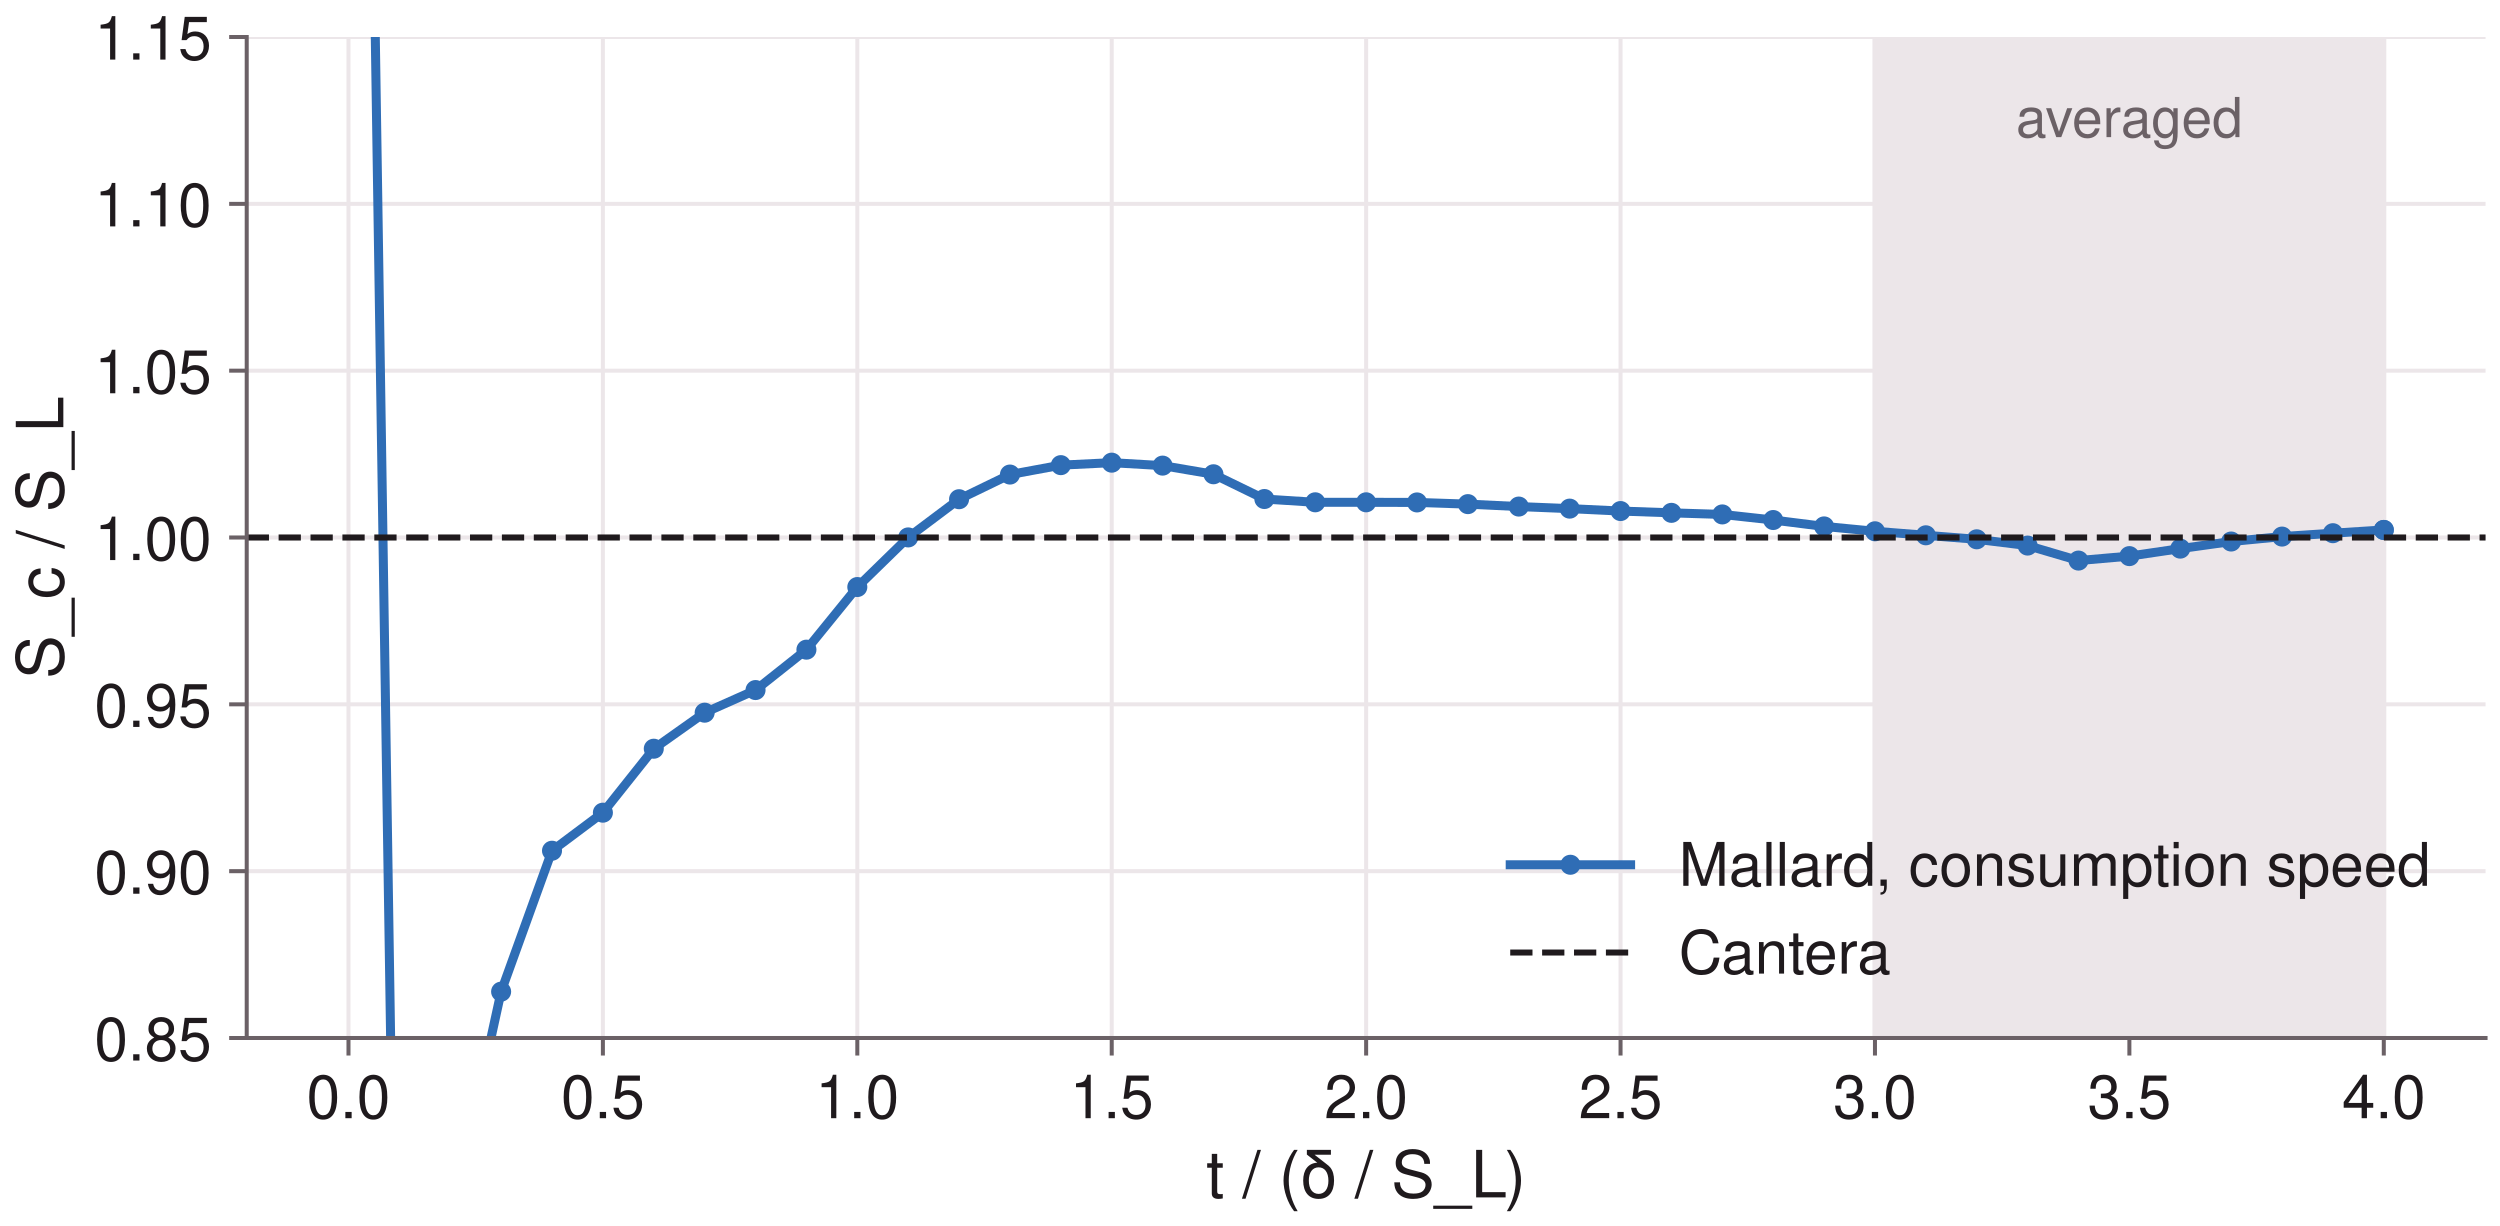
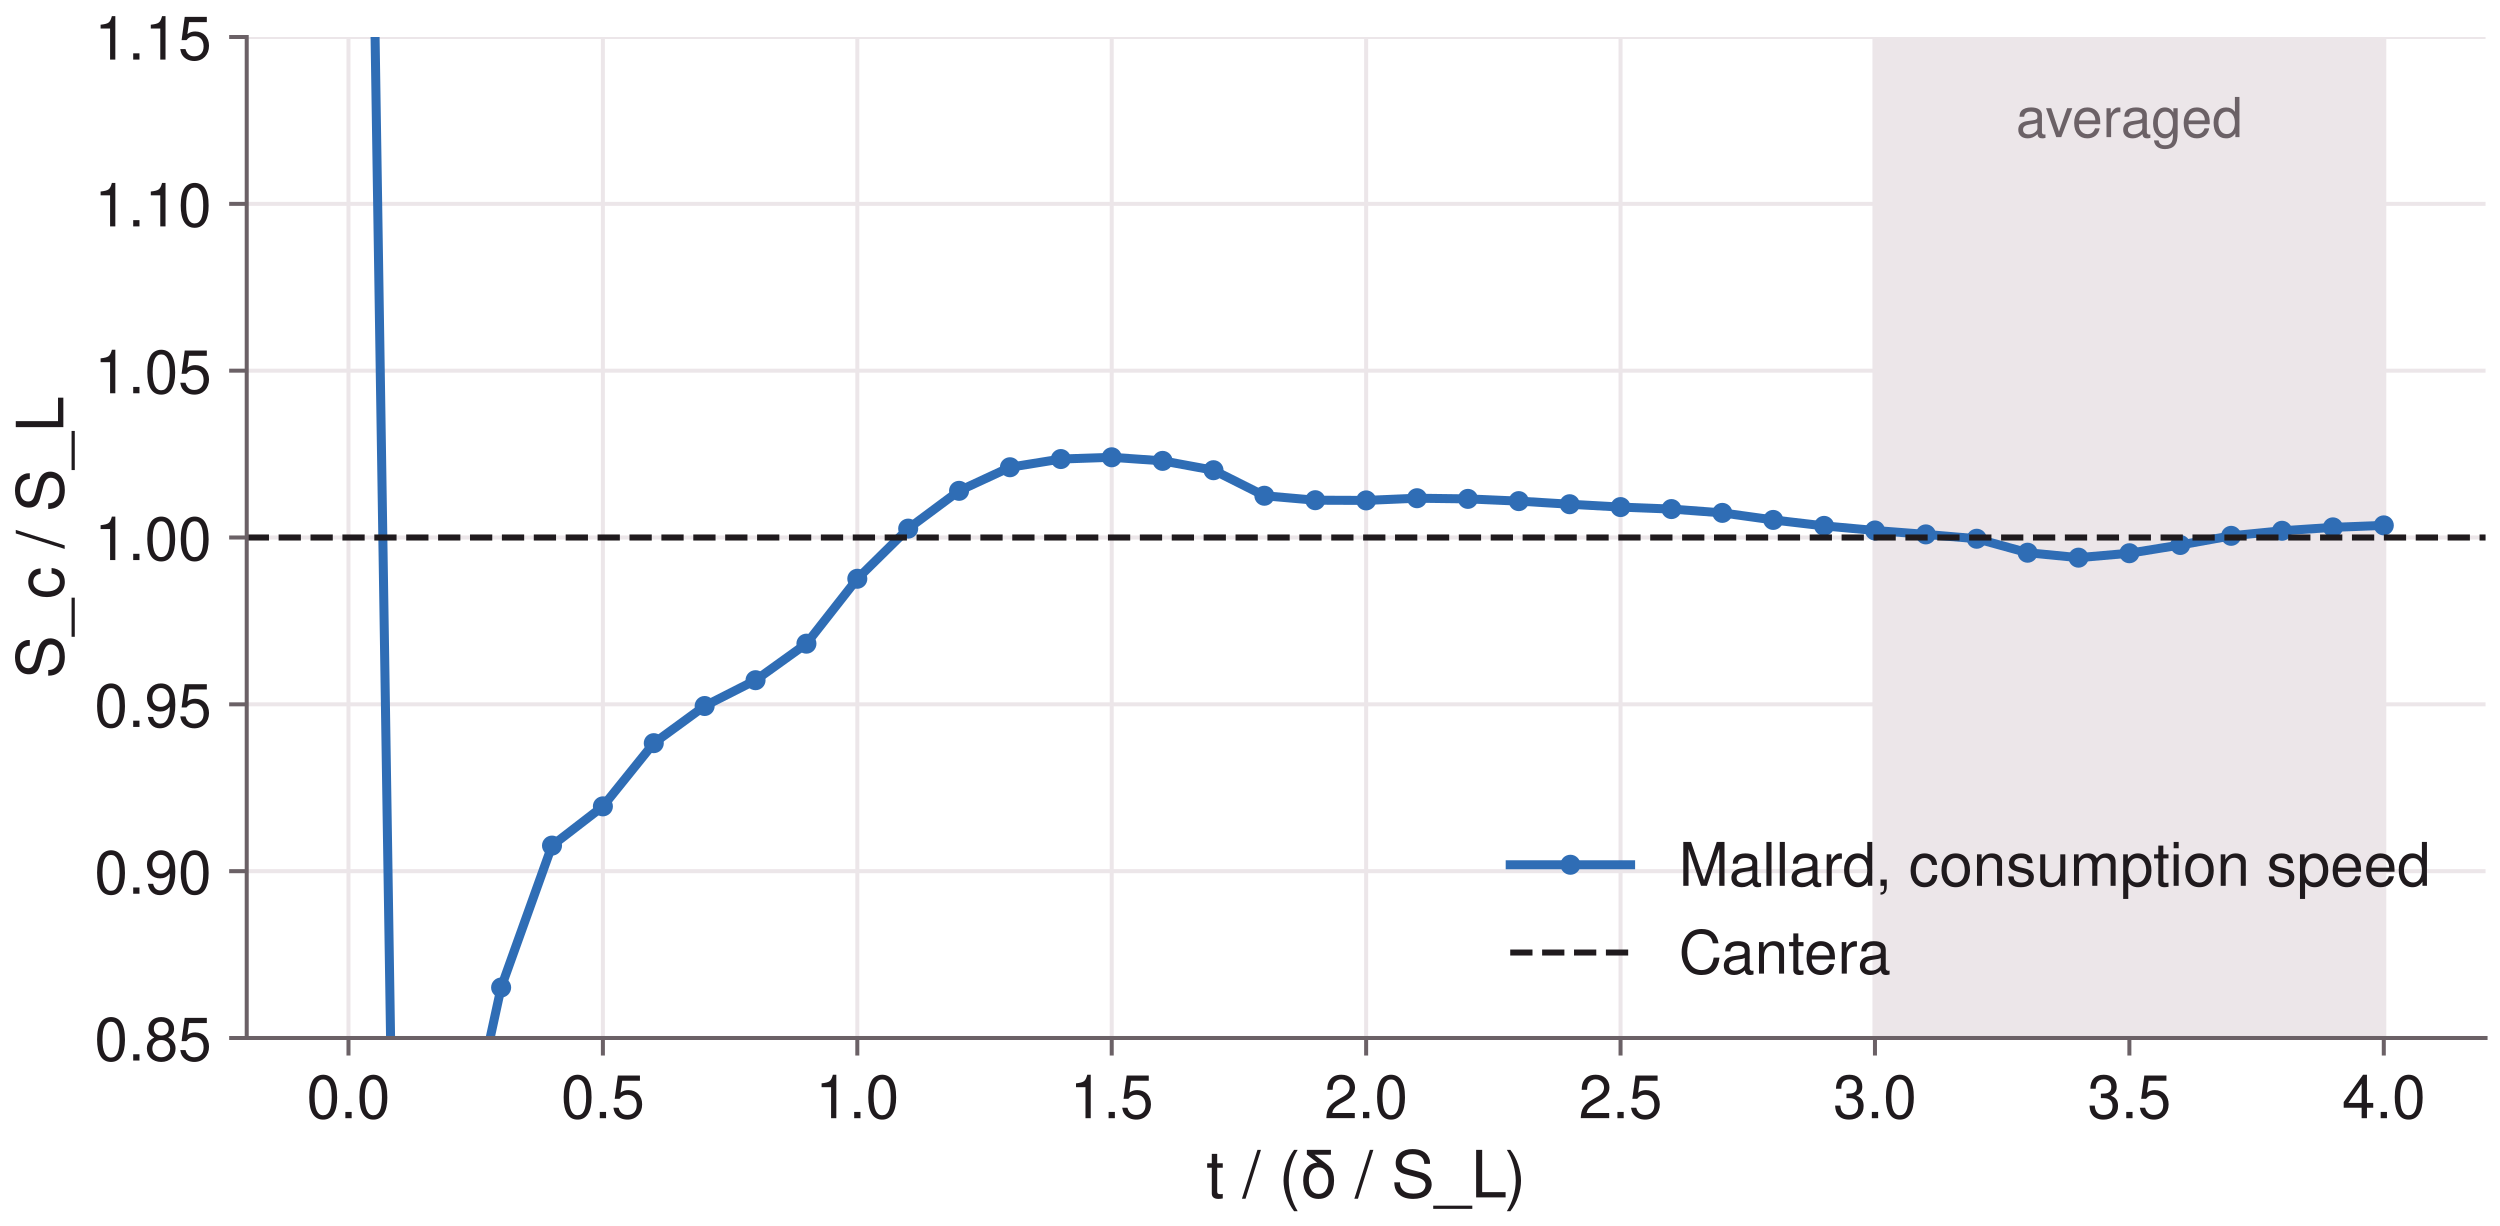
<svg xmlns="http://www.w3.org/2000/svg" xmlns:xlink="http://www.w3.org/1999/xlink" width="498.472pt" height="244.286pt" viewBox="0 0 498.472 244.286" version="1.1">
  <defs>
    <style type="text/css">*{stroke-linejoin: round; stroke-linecap: butt}</style>
  </defs>
  <g id="figure_1">
    <g id="patch_1">
      <path d="M 0 244.286  L 498.472 244.286  L 498.472 0  L 0 0  L 0 244.286  z " style="fill: none" />
    </g>
    <g id="axes_1">
      <g id="patch_2">
        <path d="M 49.192 206.964  L 495.592 206.964  L 495.592 7.38  L 49.192 7.38  L 49.192 206.964  z " style="fill: none" />
      </g>
      <g id="patch_3">
        <path d="M 373.847 206.964  L 475.301 206.964  L 475.301 7.38  L 373.847 7.38  z " clip-path="url(#p1546ae1819)" style="fill: #ece6e9; stroke: #ece6e9; stroke-linejoin: miter" />
      </g>
      <g id="matplotlib.axis_1">
        <g id="xtick_1">
          <g id="line2d_1">
            <path d="M 69.483 206.964  L 69.483 7.38  " clip-path="url(#p1546ae1819)" style="fill: none; stroke: #ece6e9; stroke-width: 0.8; stroke-linecap: square" />
          </g>
          <g id="line2d_2">
            <defs>
              <path id="m103bd00e00" d="M 0 0  L 0 3.5  " style="stroke: #6b6166; stroke-width: 0.8" />
            </defs>
            <g>
              <use xlink:href="#m103bd00e00" x="69.483" y="206.964" style="fill: #6b6166; stroke: #6b6166; stroke-width: 0.8" />
            </g>
          </g>
          <g id="text_1">
            <text style="font-size: 12px; font-family: 'Helvetica', 'Arial', 'DejaVu Sans'; text-anchor: middle; fill: #1f1a1d" x="69.483" y="222.964" transform="rotate(-0 69.48302 222.964)">0.0</text>
          </g>
        </g>
        <g id="xtick_2">
          <g id="line2d_3">
            <path d="M 120.21 206.964  L 120.21 7.38  " clip-path="url(#p1546ae1819)" style="fill: none; stroke: #ece6e9; stroke-width: 0.8; stroke-linecap: square" />
          </g>
          <g id="line2d_4">
            <g>
              <use xlink:href="#m103bd00e00" x="120.21" y="206.964" style="fill: #6b6166; stroke: #6b6166; stroke-width: 0.8" />
            </g>
          </g>
          <g id="text_2">
            <text style="font-size: 12px; font-family: 'Helvetica', 'Arial', 'DejaVu Sans'; text-anchor: middle; fill: #1f1a1d" x="120.21" y="222.964" transform="rotate(-0 120.2103 222.964)">0.5</text>
          </g>
        </g>
        <g id="xtick_3">
          <g id="line2d_5">
            <path d="M 170.938 206.964  L 170.938 7.38  " clip-path="url(#p1546ae1819)" style="fill: none; stroke: #ece6e9; stroke-width: 0.8; stroke-linecap: square" />
          </g>
          <g id="line2d_6">
            <g>
              <use xlink:href="#m103bd00e00" x="170.938" y="206.964" style="fill: #6b6166; stroke: #6b6166; stroke-width: 0.8" />
            </g>
          </g>
          <g id="text_3">
            <text style="font-size: 12px; font-family: 'Helvetica', 'Arial', 'DejaVu Sans'; text-anchor: middle; fill: #1f1a1d" x="170.938" y="222.964" transform="rotate(-0 170.9376 222.964)">1.0</text>
          </g>
        </g>
        <g id="xtick_4">
          <g id="line2d_7">
            <path d="M 221.665 206.964  L 221.665 7.38  " clip-path="url(#p1546ae1819)" style="fill: none; stroke: #ece6e9; stroke-width: 0.8; stroke-linecap: square" />
          </g>
          <g id="line2d_8">
            <g>
              <use xlink:href="#m103bd00e00" x="221.665" y="206.964" style="fill: #6b6166; stroke: #6b6166; stroke-width: 0.8" />
            </g>
          </g>
          <g id="text_4">
-             <text style="font-size: 12px; font-family: 'Helvetica', 'Arial', 'DejaVu Sans'; text-anchor: middle; fill: #1f1a1d" x="221.665" y="222.964" transform="rotate(-0 221.6649 222.964)">1.5</text>
+             <text style="font-size: 12px; font-family: 'Helvetica', 'Arial', 'DejaVu Sans'; text-anchor: middle; fill: #1f1a1d" x="221.665" y="222.964" transform="rotate(-0 221.6648 222.964)">1.5</text>
          </g>
        </g>
        <g id="xtick_5">
          <g id="line2d_9">
            <path d="M 272.392 206.964  L 272.392 7.38  " clip-path="url(#p1546ae1819)" style="fill: none; stroke: #ece6e9; stroke-width: 0.8; stroke-linecap: square" />
          </g>
          <g id="line2d_10">
            <g>
              <use xlink:href="#m103bd00e00" x="272.392" y="206.964" style="fill: #6b6166; stroke: #6b6166; stroke-width: 0.8" />
            </g>
          </g>
          <g id="text_5">
-             <text style="font-size: 12px; font-family: 'Helvetica', 'Arial', 'DejaVu Sans'; text-anchor: middle; fill: #1f1a1d" x="272.392" y="222.964" transform="rotate(-0 272.3922 222.964)">2.0</text>
+             <text style="font-size: 12px; font-family: 'Helvetica', 'Arial', 'DejaVu Sans'; text-anchor: middle; fill: #1f1a1d" x="272.392" y="222.964" transform="rotate(-0 272.3921 222.964)">2.0</text>
          </g>
        </g>
        <g id="xtick_6">
          <g id="line2d_11">
            <path d="M 323.119 206.964  L 323.119 7.38  " clip-path="url(#p1546ae1819)" style="fill: none; stroke: #ece6e9; stroke-width: 0.8; stroke-linecap: square" />
          </g>
          <g id="line2d_12">
            <g>
              <use xlink:href="#m103bd00e00" x="323.119" y="206.964" style="fill: #6b6166; stroke: #6b6166; stroke-width: 0.8" />
            </g>
          </g>
          <g id="text_6">
            <text style="font-size: 12px; font-family: 'Helvetica', 'Arial', 'DejaVu Sans'; text-anchor: middle; fill: #1f1a1d" x="323.119" y="222.964" transform="rotate(-0 323.1194 222.964)">2.5</text>
          </g>
        </g>
        <g id="xtick_7">
          <g id="line2d_13">
            <path d="M 373.847 206.964  L 373.847 7.38  " clip-path="url(#p1546ae1819)" style="fill: none; stroke: #ece6e9; stroke-width: 0.8; stroke-linecap: square" />
          </g>
          <g id="line2d_14">
            <g>
              <use xlink:href="#m103bd00e00" x="373.847" y="206.964" style="fill: #6b6166; stroke: #6b6166; stroke-width: 0.8" />
            </g>
          </g>
          <g id="text_7">
-             <text style="font-size: 12px; font-family: 'Helvetica', 'Arial', 'DejaVu Sans'; text-anchor: middle; fill: #1f1a1d" x="373.847" y="222.964" transform="rotate(-0 373.8467 222.964)">3.0</text>
+             <text style="font-size: 12px; font-family: 'Helvetica', 'Arial', 'DejaVu Sans'; text-anchor: middle; fill: #1f1a1d" x="373.847" y="222.964" transform="rotate(-0 373.8466 222.964)">3.0</text>
          </g>
        </g>
        <g id="xtick_8">
          <g id="line2d_15">
            <path d="M 424.574 206.964  L 424.574 7.38  " clip-path="url(#p1546ae1819)" style="fill: none; stroke: #ece6e9; stroke-width: 0.8; stroke-linecap: square" />
          </g>
          <g id="line2d_16">
            <g>
              <use xlink:href="#m103bd00e00" x="424.574" y="206.964" style="fill: #6b6166; stroke: #6b6166; stroke-width: 0.8" />
            </g>
          </g>
          <g id="text_8">
-             <text style="font-size: 12px; font-family: 'Helvetica', 'Arial', 'DejaVu Sans'; text-anchor: middle; fill: #1f1a1d" x="424.574" y="222.964" transform="rotate(-0 424.574 222.964)">3.5</text>
+             <text style="font-size: 12px; font-family: 'Helvetica', 'Arial', 'DejaVu Sans'; text-anchor: middle; fill: #1f1a1d" x="424.574" y="222.964" transform="rotate(-0 424.5739 222.964)">3.5</text>
          </g>
        </g>
        <g id="xtick_9">
          <g id="line2d_17">
            <path d="M 475.301 206.964  L 475.301 7.38  " clip-path="url(#p1546ae1819)" style="fill: none; stroke: #ece6e9; stroke-width: 0.8; stroke-linecap: square" />
          </g>
          <g id="line2d_18">
            <g>
              <use xlink:href="#m103bd00e00" x="475.301" y="206.964" style="fill: #6b6166; stroke: #6b6166; stroke-width: 0.8" />
            </g>
          </g>
          <g id="text_9">
-             <text style="font-size: 12px; font-family: 'Helvetica', 'Arial', 'DejaVu Sans'; text-anchor: middle; fill: #1f1a1d" x="475.301" y="222.964" transform="rotate(-0 475.3013 222.964)">4.0</text>
+             <text style="font-size: 12px; font-family: 'Helvetica', 'Arial', 'DejaVu Sans'; text-anchor: middle; fill: #1f1a1d" x="475.301" y="222.964" transform="rotate(-0 475.3012 222.964)">4.0</text>
          </g>
        </g>
        <g id="text_10">
          <text style="font-size: 13px; font-family: 'Helvetica', 'Arial', 'DejaVu Sans'; text-anchor: middle; fill: #1f1a1d" x="272.392" y="238.753" transform="rotate(-0 272.3921 238.7531)">t / (δ / S_L)</text>
        </g>
      </g>
      <g id="matplotlib.axis_2">
        <g id="ytick_1">
          <g id="line2d_19">
            <path d="M 49.192 206.964  L 495.592 206.964  " clip-path="url(#p1546ae1819)" style="fill: none; stroke: #ece6e9; stroke-width: 0.8; stroke-linecap: square" />
          </g>
          <g id="line2d_20">
            <defs>
              <path id="m89a3976786" d="M 0 0  L -3.5 0  " style="stroke: #6b6166; stroke-width: 0.8" />
            </defs>
            <g>
              <use xlink:href="#m89a3976786" x="49.192" y="206.964" style="fill: #6b6166; stroke: #6b6166; stroke-width: 0.8" />
            </g>
          </g>
          <g id="text_11">
            <text style="font-size: 12px; font-family: 'Helvetica', 'Arial', 'DejaVu Sans'; text-anchor: end; fill: #1f1a1d" x="42.192" y="211.464" transform="rotate(-0 42.19211 211.464)">0.85</text>
          </g>
        </g>
        <g id="ytick_2">
          <g id="line2d_21">
            <path d="M 49.192 173.7  L 495.592 173.7  " clip-path="url(#p1546ae1819)" style="fill: none; stroke: #ece6e9; stroke-width: 0.8; stroke-linecap: square" />
          </g>
          <g id="line2d_22">
            <g>
              <use xlink:href="#m89a3976786" x="49.192" y="173.7" style="fill: #6b6166; stroke: #6b6166; stroke-width: 0.8" />
            </g>
          </g>
          <g id="text_12">
            <text style="font-size: 12px; font-family: 'Helvetica', 'Arial', 'DejaVu Sans'; text-anchor: end; fill: #1f1a1d" x="42.192" y="178.2" transform="rotate(-0 42.19211 178.2)">0.90</text>
          </g>
        </g>
        <g id="ytick_3">
          <g id="line2d_23">
            <path d="M 49.192 140.436  L 495.592 140.436  " clip-path="url(#p1546ae1819)" style="fill: none; stroke: #ece6e9; stroke-width: 0.8; stroke-linecap: square" />
          </g>
          <g id="line2d_24">
            <g>
              <use xlink:href="#m89a3976786" x="49.192" y="140.436" style="fill: #6b6166; stroke: #6b6166; stroke-width: 0.8" />
            </g>
          </g>
          <g id="text_13">
            <text style="font-size: 12px; font-family: 'Helvetica', 'Arial', 'DejaVu Sans'; text-anchor: end; fill: #1f1a1d" x="42.192" y="144.936" transform="rotate(-0 42.19211 144.936)">0.95</text>
          </g>
        </g>
        <g id="ytick_4">
          <g id="line2d_25">
            <path d="M 49.192 107.172  L 495.592 107.172  " clip-path="url(#p1546ae1819)" style="fill: none; stroke: #ece6e9; stroke-width: 0.8; stroke-linecap: square" />
          </g>
          <g id="line2d_26">
            <g>
              <use xlink:href="#m89a3976786" x="49.192" y="107.172" style="fill: #6b6166; stroke: #6b6166; stroke-width: 0.8" />
            </g>
          </g>
          <g id="text_14">
            <text style="font-size: 12px; font-family: 'Helvetica', 'Arial', 'DejaVu Sans'; text-anchor: end; fill: #1f1a1d" x="42.192" y="111.672" transform="rotate(-0 42.19211 111.672)">1.00</text>
          </g>
        </g>
        <g id="ytick_5">
          <g id="line2d_27">
            <path d="M 49.192 73.908  L 495.592 73.908  " clip-path="url(#p1546ae1819)" style="fill: none; stroke: #ece6e9; stroke-width: 0.8; stroke-linecap: square" />
          </g>
          <g id="line2d_28">
            <g>
              <use xlink:href="#m89a3976786" x="49.192" y="73.908" style="fill: #6b6166; stroke: #6b6166; stroke-width: 0.8" />
            </g>
          </g>
          <g id="text_15">
            <text style="font-size: 12px; font-family: 'Helvetica', 'Arial', 'DejaVu Sans'; text-anchor: end; fill: #1f1a1d" x="42.192" y="78.408" transform="rotate(-0 42.19211 78.408)">1.05</text>
          </g>
        </g>
        <g id="ytick_6">
          <g id="line2d_29">
            <path d="M 49.192 40.644  L 495.592 40.644  " clip-path="url(#p1546ae1819)" style="fill: none; stroke: #ece6e9; stroke-width: 0.8; stroke-linecap: square" />
          </g>
          <g id="line2d_30">
            <g>
              <use xlink:href="#m89a3976786" x="49.192" y="40.644" style="fill: #6b6166; stroke: #6b6166; stroke-width: 0.8" />
            </g>
          </g>
          <g id="text_16">
            <text style="font-size: 12px; font-family: 'Helvetica', 'Arial', 'DejaVu Sans'; text-anchor: end; fill: #1f1a1d" x="42.192" y="45.144" transform="rotate(-0 42.19211 45.144)">1.10</text>
          </g>
        </g>
        <g id="ytick_7">
          <g id="line2d_31">
            <path d="M 49.192 7.38  L 495.592 7.38  " clip-path="url(#p1546ae1819)" style="fill: none; stroke: #ece6e9; stroke-width: 0.8; stroke-linecap: square" />
          </g>
          <g id="line2d_32">
            <g>
              <use xlink:href="#m89a3976786" x="49.192" y="7.38" style="fill: #6b6166; stroke: #6b6166; stroke-width: 0.8" />
            </g>
          </g>
          <g id="text_17">
            <text style="font-size: 12px; font-family: 'Helvetica', 'Arial', 'DejaVu Sans'; text-anchor: end; fill: #1f1a1d" x="42.192" y="11.88" transform="rotate(-0 42.19211 11.88)">1.15</text>
          </g>
        </g>
        <g id="text_18">
          <text style="font-size: 13px; font-family: 'Helvetica', 'Arial', 'DejaVu Sans'; text-anchor: middle; fill: #1f1a1d" x="12.63" y="107.172" transform="rotate(-90 12.63 107.172)">S_c / S_L</text>
        </g>
      </g>
      <g id="line2d_33">
-         <path d="M 74.701 -1  L 78.472 245.286  M 89.614 245.286  L 89.774 244.079  L 99.919 197.723  L 110.065 169.626  L 120.21 162.039  L 130.356 149.286  L 140.501 142.101  L 150.647 137.588  L 160.792 129.536  L 170.938 117.049  L 181.083 107.156  L 191.228 99.537  L 201.374 94.621  L 211.519 92.744  L 221.665 92.251  L 231.81 92.839  L 241.956 94.564  L 252.101 99.498  L 262.247 100.154  L 272.392 100.154  L 282.537 100.18  L 292.683 100.517  L 302.828 101.004  L 312.974 101.414  L 323.119 101.898  L 333.265 102.256  L 343.41 102.571  L 353.556 103.686  L 363.701 104.961  L 373.847 105.932  L 383.992 106.733  L 394.137 107.531  L 404.283 108.78  L 414.428 111.773  L 424.574 110.883  L 434.719 109.389  L 444.865 107.974  L 455.01 106.988  L 465.156 106.313  L 475.301 105.665  L 475.301 105.665  " clip-path="url(#p1546ae1819)" style="fill: none; stroke: #2f6db5; stroke-width: 1.8; stroke-linecap: square" />
+         <path d="M 74.657 -1  L 78.469 245.286  M 89.535 245.286  L 89.774 243.481  L 99.919 196.901  L 110.065 168.602  L 120.21 160.779  L 130.356 148.179  L 140.501 140.77  L 150.647 135.623  L 160.792 128.34  L 170.938 115.399  L 181.083 105.401  L 191.228 97.868  L 201.374 93.164  L 211.519 91.528  L 221.665 91.178  L 231.81 91.895  L 241.956 93.755  L 252.101 98.847  L 262.247 99.735  L 272.392 99.776  L 282.538 99.339  L 292.683 99.472  L 302.829 99.917  L 312.974 100.537  L 323.119 101.106  L 333.265 101.503  L 343.41 102.264  L 353.556 103.667  L 363.701 104.855  L 373.847 105.772  L 383.992 106.552  L 394.138 107.42  L 404.283 110.205  L 414.429 111.191  L 424.574 110.307  L 434.719 108.664  L 444.865 106.84  L 455.01 105.832  L 465.156 105.152  L 475.301 104.756  " clip-path="url(#p1546ae1819)" style="fill: none; stroke: #2f6db5; stroke-width: 1.8; stroke-linecap: square" />
        <defs>
          <path id="m4f3d757147" d="M 0 1.5  C 0.398 1.5 0.779 1.342 1.061 1.061  C 1.342 0.779 1.5 0.398 1.5 0  C 1.5 -0.398 1.342 -0.779 1.061 -1.061  C 0.779 -1.342 0.398 -1.5 0 -1.5  C -0.398 -1.5 -0.779 -1.342 -1.061 -1.061  C -1.342 -0.779 -1.5 -0.398 -1.5 0  C -1.5 0.398 -1.342 0.779 -1.061 1.061  C -0.779 1.342 -0.398 1.5 0 1.5  z " style="stroke: #2f6db5" />
        </defs>
        <g clip-path="url(#p1546ae1819)">
-           <use xlink:href="#m4f3d757147" x="74.701" y="-1" style="fill: #2f6db5; stroke: #2f6db5" />
-           <use xlink:href="#m4f3d757147" x="79.628" y="320.828" style="fill: #2f6db5; stroke: #2f6db5" />
-           <use xlink:href="#m4f3d757147" x="89.774" y="244.079" style="fill: #2f6db5; stroke: #2f6db5" />
-           <use xlink:href="#m4f3d757147" x="99.919" y="197.723" style="fill: #2f6db5; stroke: #2f6db5" />
-           <use xlink:href="#m4f3d757147" x="110.065" y="169.626" style="fill: #2f6db5; stroke: #2f6db5" />
-           <use xlink:href="#m4f3d757147" x="120.21" y="162.039" style="fill: #2f6db5; stroke: #2f6db5" />
-           <use xlink:href="#m4f3d757147" x="130.356" y="149.286" style="fill: #2f6db5; stroke: #2f6db5" />
-           <use xlink:href="#m4f3d757147" x="140.501" y="142.101" style="fill: #2f6db5; stroke: #2f6db5" />
-           <use xlink:href="#m4f3d757147" x="150.647" y="137.588" style="fill: #2f6db5; stroke: #2f6db5" />
-           <use xlink:href="#m4f3d757147" x="160.792" y="129.536" style="fill: #2f6db5; stroke: #2f6db5" />
-           <use xlink:href="#m4f3d757147" x="170.938" y="117.049" style="fill: #2f6db5; stroke: #2f6db5" />
-           <use xlink:href="#m4f3d757147" x="181.083" y="107.156" style="fill: #2f6db5; stroke: #2f6db5" />
-           <use xlink:href="#m4f3d757147" x="191.228" y="99.537" style="fill: #2f6db5; stroke: #2f6db5" />
-           <use xlink:href="#m4f3d757147" x="201.374" y="94.621" style="fill: #2f6db5; stroke: #2f6db5" />
-           <use xlink:href="#m4f3d757147" x="211.519" y="92.744" style="fill: #2f6db5; stroke: #2f6db5" />
-           <use xlink:href="#m4f3d757147" x="221.665" y="92.251" style="fill: #2f6db5; stroke: #2f6db5" />
-           <use xlink:href="#m4f3d757147" x="231.81" y="92.839" style="fill: #2f6db5; stroke: #2f6db5" />
-           <use xlink:href="#m4f3d757147" x="241.956" y="94.564" style="fill: #2f6db5; stroke: #2f6db5" />
-           <use xlink:href="#m4f3d757147" x="252.101" y="99.498" style="fill: #2f6db5; stroke: #2f6db5" />
-           <use xlink:href="#m4f3d757147" x="262.247" y="100.154" style="fill: #2f6db5; stroke: #2f6db5" />
-           <use xlink:href="#m4f3d757147" x="272.392" y="100.154" style="fill: #2f6db5; stroke: #2f6db5" />
-           <use xlink:href="#m4f3d757147" x="282.537" y="100.18" style="fill: #2f6db5; stroke: #2f6db5" />
-           <use xlink:href="#m4f3d757147" x="292.683" y="100.517" style="fill: #2f6db5; stroke: #2f6db5" />
-           <use xlink:href="#m4f3d757147" x="302.828" y="101.004" style="fill: #2f6db5; stroke: #2f6db5" />
-           <use xlink:href="#m4f3d757147" x="312.974" y="101.414" style="fill: #2f6db5; stroke: #2f6db5" />
-           <use xlink:href="#m4f3d757147" x="323.119" y="101.898" style="fill: #2f6db5; stroke: #2f6db5" />
-           <use xlink:href="#m4f3d757147" x="333.265" y="102.256" style="fill: #2f6db5; stroke: #2f6db5" />
-           <use xlink:href="#m4f3d757147" x="343.41" y="102.571" style="fill: #2f6db5; stroke: #2f6db5" />
-           <use xlink:href="#m4f3d757147" x="353.556" y="103.686" style="fill: #2f6db5; stroke: #2f6db5" />
-           <use xlink:href="#m4f3d757147" x="363.701" y="104.961" style="fill: #2f6db5; stroke: #2f6db5" />
-           <use xlink:href="#m4f3d757147" x="373.847" y="105.932" style="fill: #2f6db5; stroke: #2f6db5" />
-           <use xlink:href="#m4f3d757147" x="383.992" y="106.733" style="fill: #2f6db5; stroke: #2f6db5" />
-           <use xlink:href="#m4f3d757147" x="394.137" y="107.531" style="fill: #2f6db5; stroke: #2f6db5" />
-           <use xlink:href="#m4f3d757147" x="404.283" y="108.78" style="fill: #2f6db5; stroke: #2f6db5" />
-           <use xlink:href="#m4f3d757147" x="414.428" y="111.773" style="fill: #2f6db5; stroke: #2f6db5" />
-           <use xlink:href="#m4f3d757147" x="424.574" y="110.883" style="fill: #2f6db5; stroke: #2f6db5" />
-           <use xlink:href="#m4f3d757147" x="434.719" y="109.389" style="fill: #2f6db5; stroke: #2f6db5" />
-           <use xlink:href="#m4f3d757147" x="444.865" y="107.974" style="fill: #2f6db5; stroke: #2f6db5" />
-           <use xlink:href="#m4f3d757147" x="455.01" y="106.988" style="fill: #2f6db5; stroke: #2f6db5" />
-           <use xlink:href="#m4f3d757147" x="465.156" y="106.313" style="fill: #2f6db5; stroke: #2f6db5" />
-           <use xlink:href="#m4f3d757147" x="475.301" y="105.665" style="fill: #2f6db5; stroke: #2f6db5" />
-           <use xlink:href="#m4f3d757147" x="475.301" y="105.665" style="fill: #2f6db5; stroke: #2f6db5" />
+           <use xlink:href="#m4f3d757147" x="74.657" y="-1" style="fill: #2f6db5; stroke: #2f6db5" />
+           <use xlink:href="#m4f3d757147" x="79.628" y="320.208" style="fill: #2f6db5; stroke: #2f6db5" />
+           <use xlink:href="#m4f3d757147" x="89.774" y="243.481" style="fill: #2f6db5; stroke: #2f6db5" />
+           <use xlink:href="#m4f3d757147" x="99.919" y="196.901" style="fill: #2f6db5; stroke: #2f6db5" />
+           <use xlink:href="#m4f3d757147" x="110.065" y="168.602" style="fill: #2f6db5; stroke: #2f6db5" />
+           <use xlink:href="#m4f3d757147" x="120.21" y="160.779" style="fill: #2f6db5; stroke: #2f6db5" />
+           <use xlink:href="#m4f3d757147" x="130.356" y="148.179" style="fill: #2f6db5; stroke: #2f6db5" />
+           <use xlink:href="#m4f3d757147" x="140.501" y="140.77" style="fill: #2f6db5; stroke: #2f6db5" />
+           <use xlink:href="#m4f3d757147" x="150.647" y="135.623" style="fill: #2f6db5; stroke: #2f6db5" />
+           <use xlink:href="#m4f3d757147" x="160.792" y="128.34" style="fill: #2f6db5; stroke: #2f6db5" />
+           <use xlink:href="#m4f3d757147" x="170.938" y="115.399" style="fill: #2f6db5; stroke: #2f6db5" />
+           <use xlink:href="#m4f3d757147" x="181.083" y="105.401" style="fill: #2f6db5; stroke: #2f6db5" />
+           <use xlink:href="#m4f3d757147" x="191.228" y="97.868" style="fill: #2f6db5; stroke: #2f6db5" />
+           <use xlink:href="#m4f3d757147" x="201.374" y="93.164" style="fill: #2f6db5; stroke: #2f6db5" />
+           <use xlink:href="#m4f3d757147" x="211.519" y="91.528" style="fill: #2f6db5; stroke: #2f6db5" />
+           <use xlink:href="#m4f3d757147" x="221.665" y="91.178" style="fill: #2f6db5; stroke: #2f6db5" />
+           <use xlink:href="#m4f3d757147" x="231.81" y="91.895" style="fill: #2f6db5; stroke: #2f6db5" />
+           <use xlink:href="#m4f3d757147" x="241.956" y="93.755" style="fill: #2f6db5; stroke: #2f6db5" />
+           <use xlink:href="#m4f3d757147" x="252.101" y="98.847" style="fill: #2f6db5; stroke: #2f6db5" />
+           <use xlink:href="#m4f3d757147" x="262.247" y="99.735" style="fill: #2f6db5; stroke: #2f6db5" />
+           <use xlink:href="#m4f3d757147" x="272.392" y="99.776" style="fill: #2f6db5; stroke: #2f6db5" />
+           <use xlink:href="#m4f3d757147" x="282.538" y="99.339" style="fill: #2f6db5; stroke: #2f6db5" />
+           <use xlink:href="#m4f3d757147" x="292.683" y="99.472" style="fill: #2f6db5; stroke: #2f6db5" />
+           <use xlink:href="#m4f3d757147" x="302.829" y="99.917" style="fill: #2f6db5; stroke: #2f6db5" />
+           <use xlink:href="#m4f3d757147" x="312.974" y="100.537" style="fill: #2f6db5; stroke: #2f6db5" />
+           <use xlink:href="#m4f3d757147" x="323.119" y="101.106" style="fill: #2f6db5; stroke: #2f6db5" />
+           <use xlink:href="#m4f3d757147" x="333.265" y="101.503" style="fill: #2f6db5; stroke: #2f6db5" />
+           <use xlink:href="#m4f3d757147" x="343.41" y="102.264" style="fill: #2f6db5; stroke: #2f6db5" />
+           <use xlink:href="#m4f3d757147" x="353.556" y="103.667" style="fill: #2f6db5; stroke: #2f6db5" />
+           <use xlink:href="#m4f3d757147" x="363.701" y="104.855" style="fill: #2f6db5; stroke: #2f6db5" />
+           <use xlink:href="#m4f3d757147" x="373.847" y="105.772" style="fill: #2f6db5; stroke: #2f6db5" />
+           <use xlink:href="#m4f3d757147" x="383.992" y="106.552" style="fill: #2f6db5; stroke: #2f6db5" />
+           <use xlink:href="#m4f3d757147" x="394.138" y="107.42" style="fill: #2f6db5; stroke: #2f6db5" />
+           <use xlink:href="#m4f3d757147" x="404.283" y="110.205" style="fill: #2f6db5; stroke: #2f6db5" />
+           <use xlink:href="#m4f3d757147" x="414.429" y="111.191" style="fill: #2f6db5; stroke: #2f6db5" />
+           <use xlink:href="#m4f3d757147" x="424.574" y="110.307" style="fill: #2f6db5; stroke: #2f6db5" />
+           <use xlink:href="#m4f3d757147" x="434.719" y="108.664" style="fill: #2f6db5; stroke: #2f6db5" />
+           <use xlink:href="#m4f3d757147" x="444.865" y="106.84" style="fill: #2f6db5; stroke: #2f6db5" />
+           <use xlink:href="#m4f3d757147" x="455.01" y="105.832" style="fill: #2f6db5; stroke: #2f6db5" />
+           <use xlink:href="#m4f3d757147" x="465.156" y="105.152" style="fill: #2f6db5; stroke: #2f6db5" />
+           <use xlink:href="#m4f3d757147" x="475.301" y="104.756" style="fill: #2f6db5; stroke: #2f6db5" />
        </g>
      </g>
      <g id="line2d_34">
        <path d="M 49.192 107.172  L 495.592 107.172  " clip-path="url(#p1546ae1819)" style="fill: none; stroke-dasharray: 4.44,1.92; stroke-dashoffset: 0; stroke: #1f1a1d; stroke-width: 1.2" />
      </g>
      <g id="patch_4">
        <path d="M 49.192 206.964  L 49.192 7.38  " style="fill: none; stroke: #6b6166; stroke-width: 0.8; stroke-linejoin: miter; stroke-linecap: square" />
      </g>
      <g id="patch_5">
        <path d="M 49.192 206.964  L 495.592 206.964  " style="fill: none; stroke: #6b6166; stroke-width: 0.8; stroke-linejoin: miter; stroke-linecap: square" />
      </g>
      <g id="text_19">
        <text style="font-size: 11px; font-family: 'Helvetica', 'Arial', 'DejaVu Sans'; text-anchor: middle; fill: #6b6166" x="424.574" y="27.338" transform="rotate(-0 424.5739 27.3384)">averaged</text>
      </g>
      <g id="legend_1">
        <g id="line2d_35">
          <path d="M 301.121 172.424  L 313.121 172.424  L 325.121 172.424  " style="fill: none; stroke: #2f6db5; stroke-width: 1.8; stroke-linecap: square" />
          <g>
            <use xlink:href="#m4f3d757147" x="313.121" y="172.424" style="fill: #2f6db5; stroke: #2f6db5" />
          </g>
        </g>
        <g id="text_20">
          <text style="font-size: 12px; font-family: 'Helvetica', 'Arial', 'DejaVu Sans'; text-anchor: start; fill: #1f1a1d" x="334.721" y="176.624" transform="rotate(-0 334.7209 176.6237)">Mallard, consumption speed</text>
        </g>
        <g id="line2d_36">
          <path d="M 301.121 189.925  L 313.121 189.925  L 325.121 189.925  " style="fill: none; stroke-dasharray: 4.44,1.92; stroke-dashoffset: 0; stroke: #1f1a1d; stroke-width: 1.2" />
        </g>
        <g id="text_21">
          <text style="font-size: 12px; font-family: 'Helvetica', 'Arial', 'DejaVu Sans'; text-anchor: start; fill: #1f1a1d" x="334.721" y="194.125" transform="rotate(-0 334.7209 194.1249)">Cantera</text>
        </g>
      </g>
    </g>
  </g>
  <defs>
    <clipPath id="p1546ae1819">
      <rect x="49.192" y="7.38" width="446.4" height="199.584" />
    </clipPath>
  </defs>
</svg>
